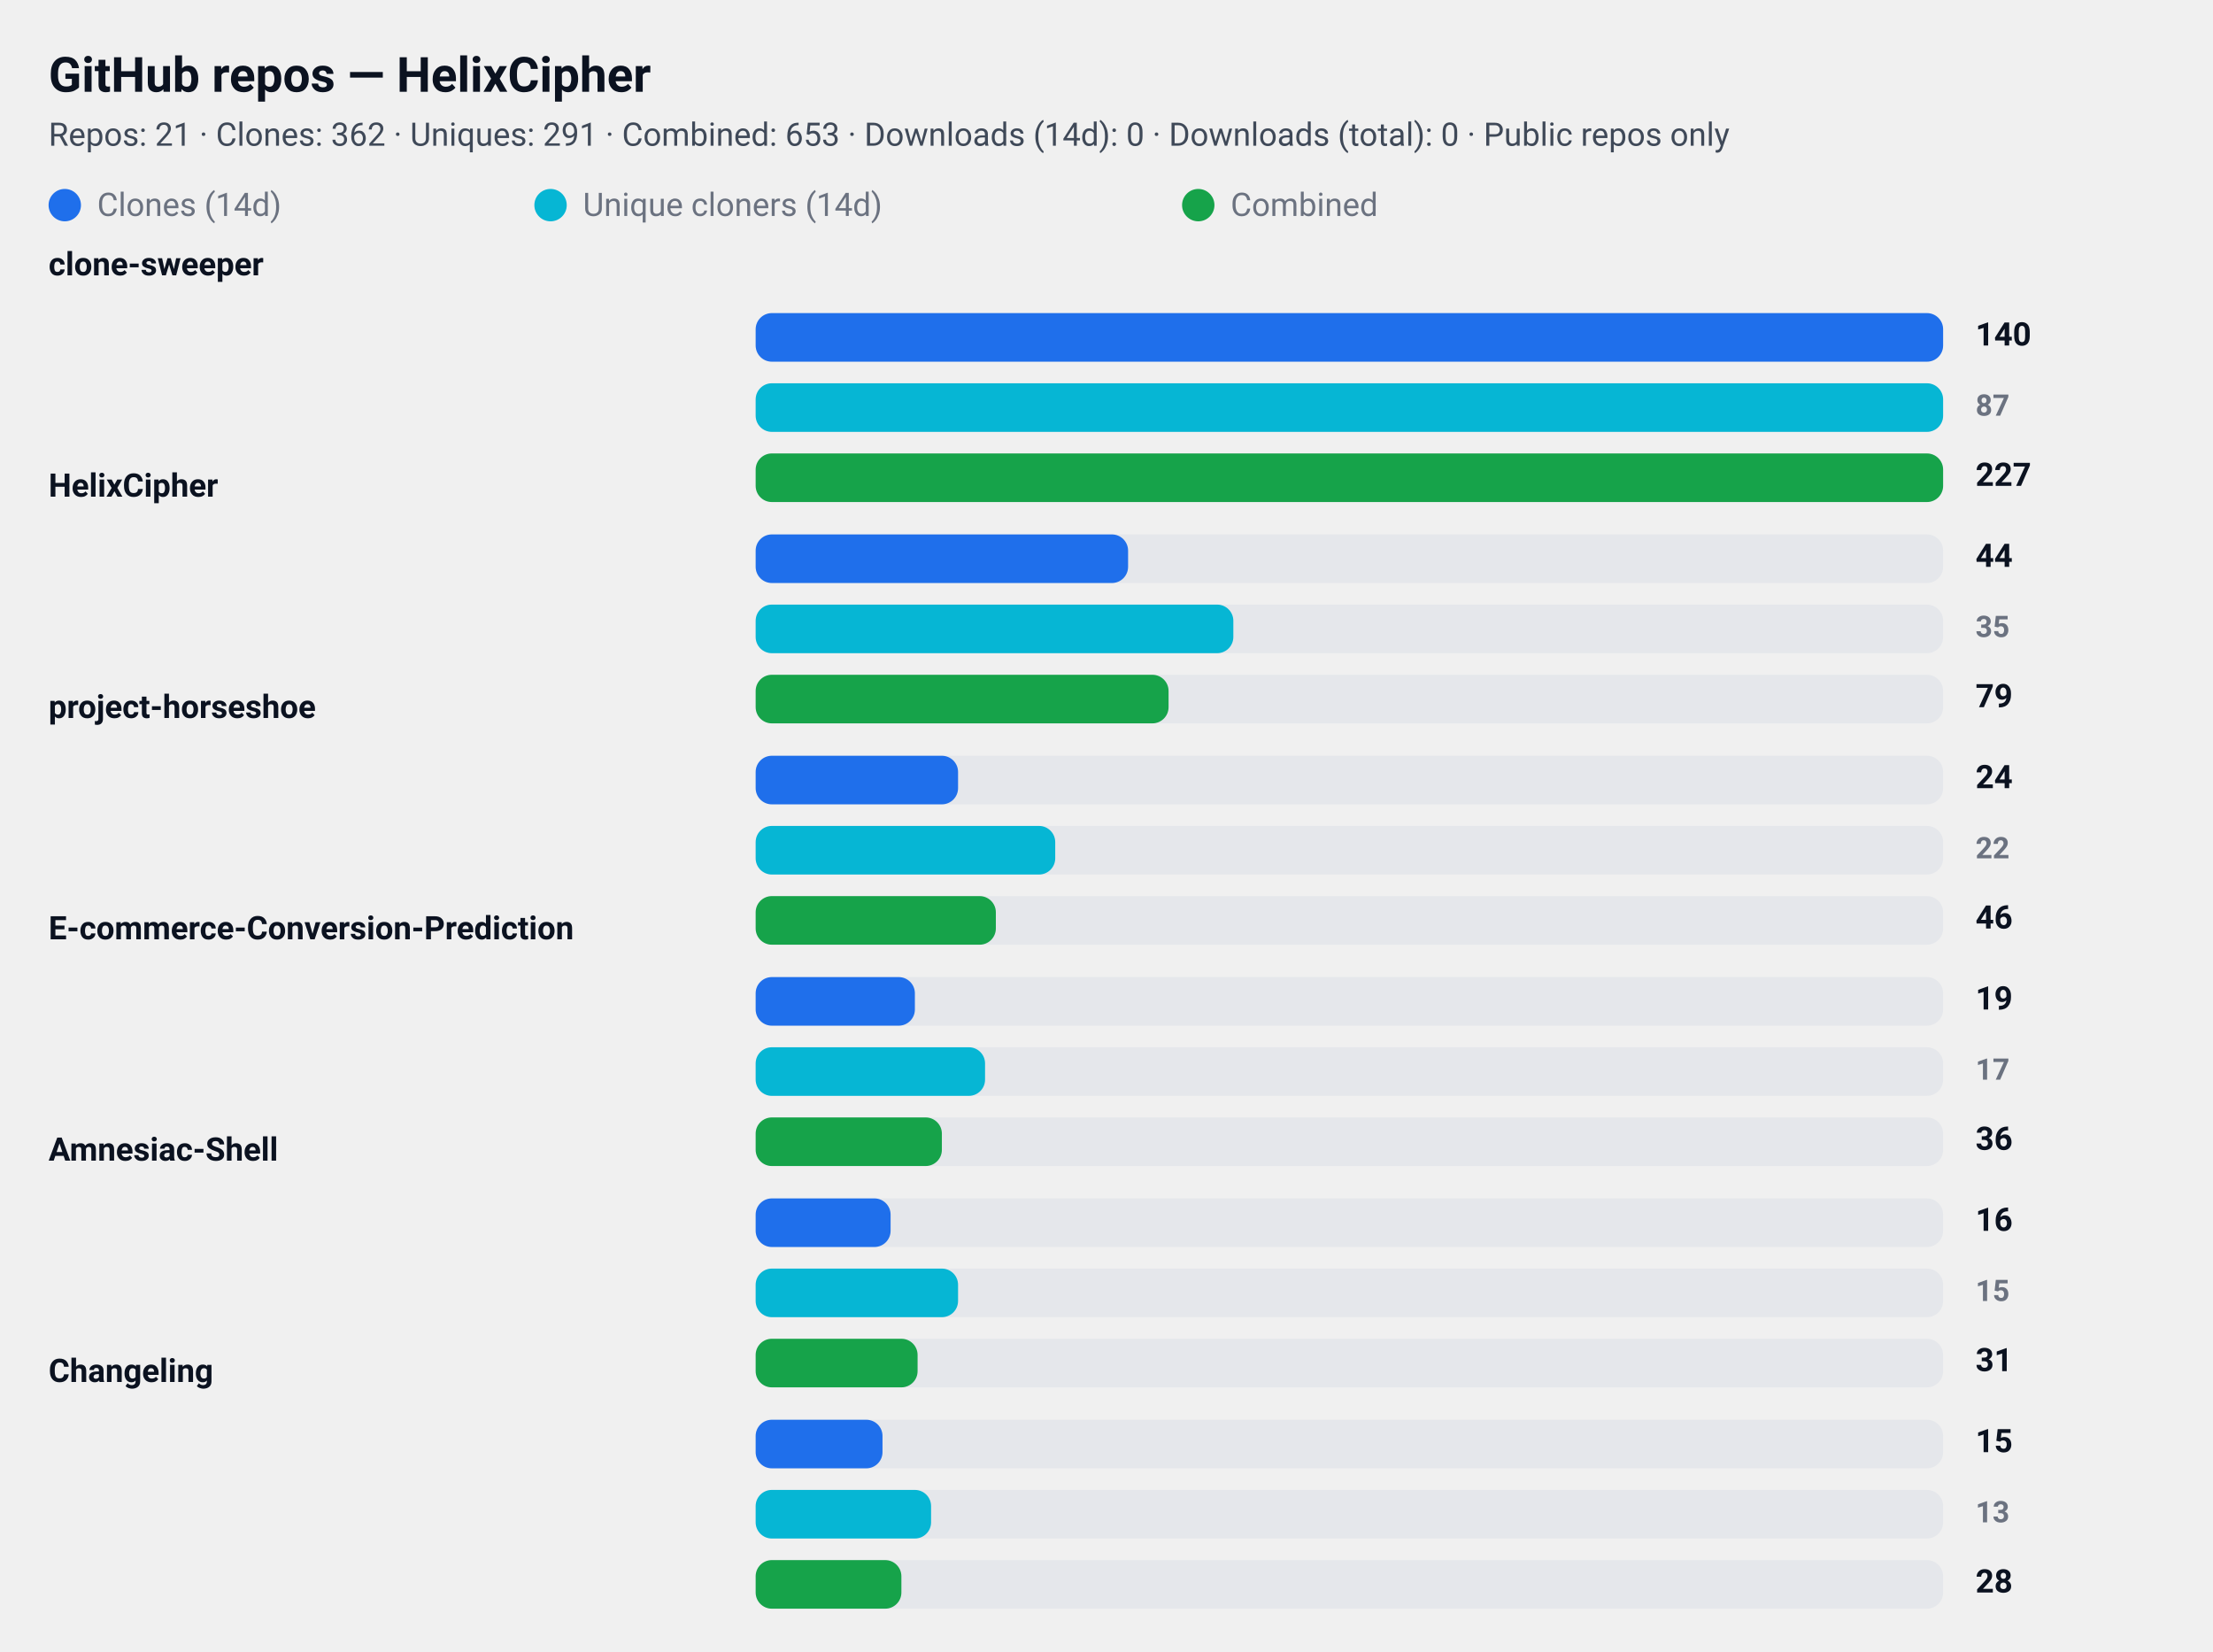
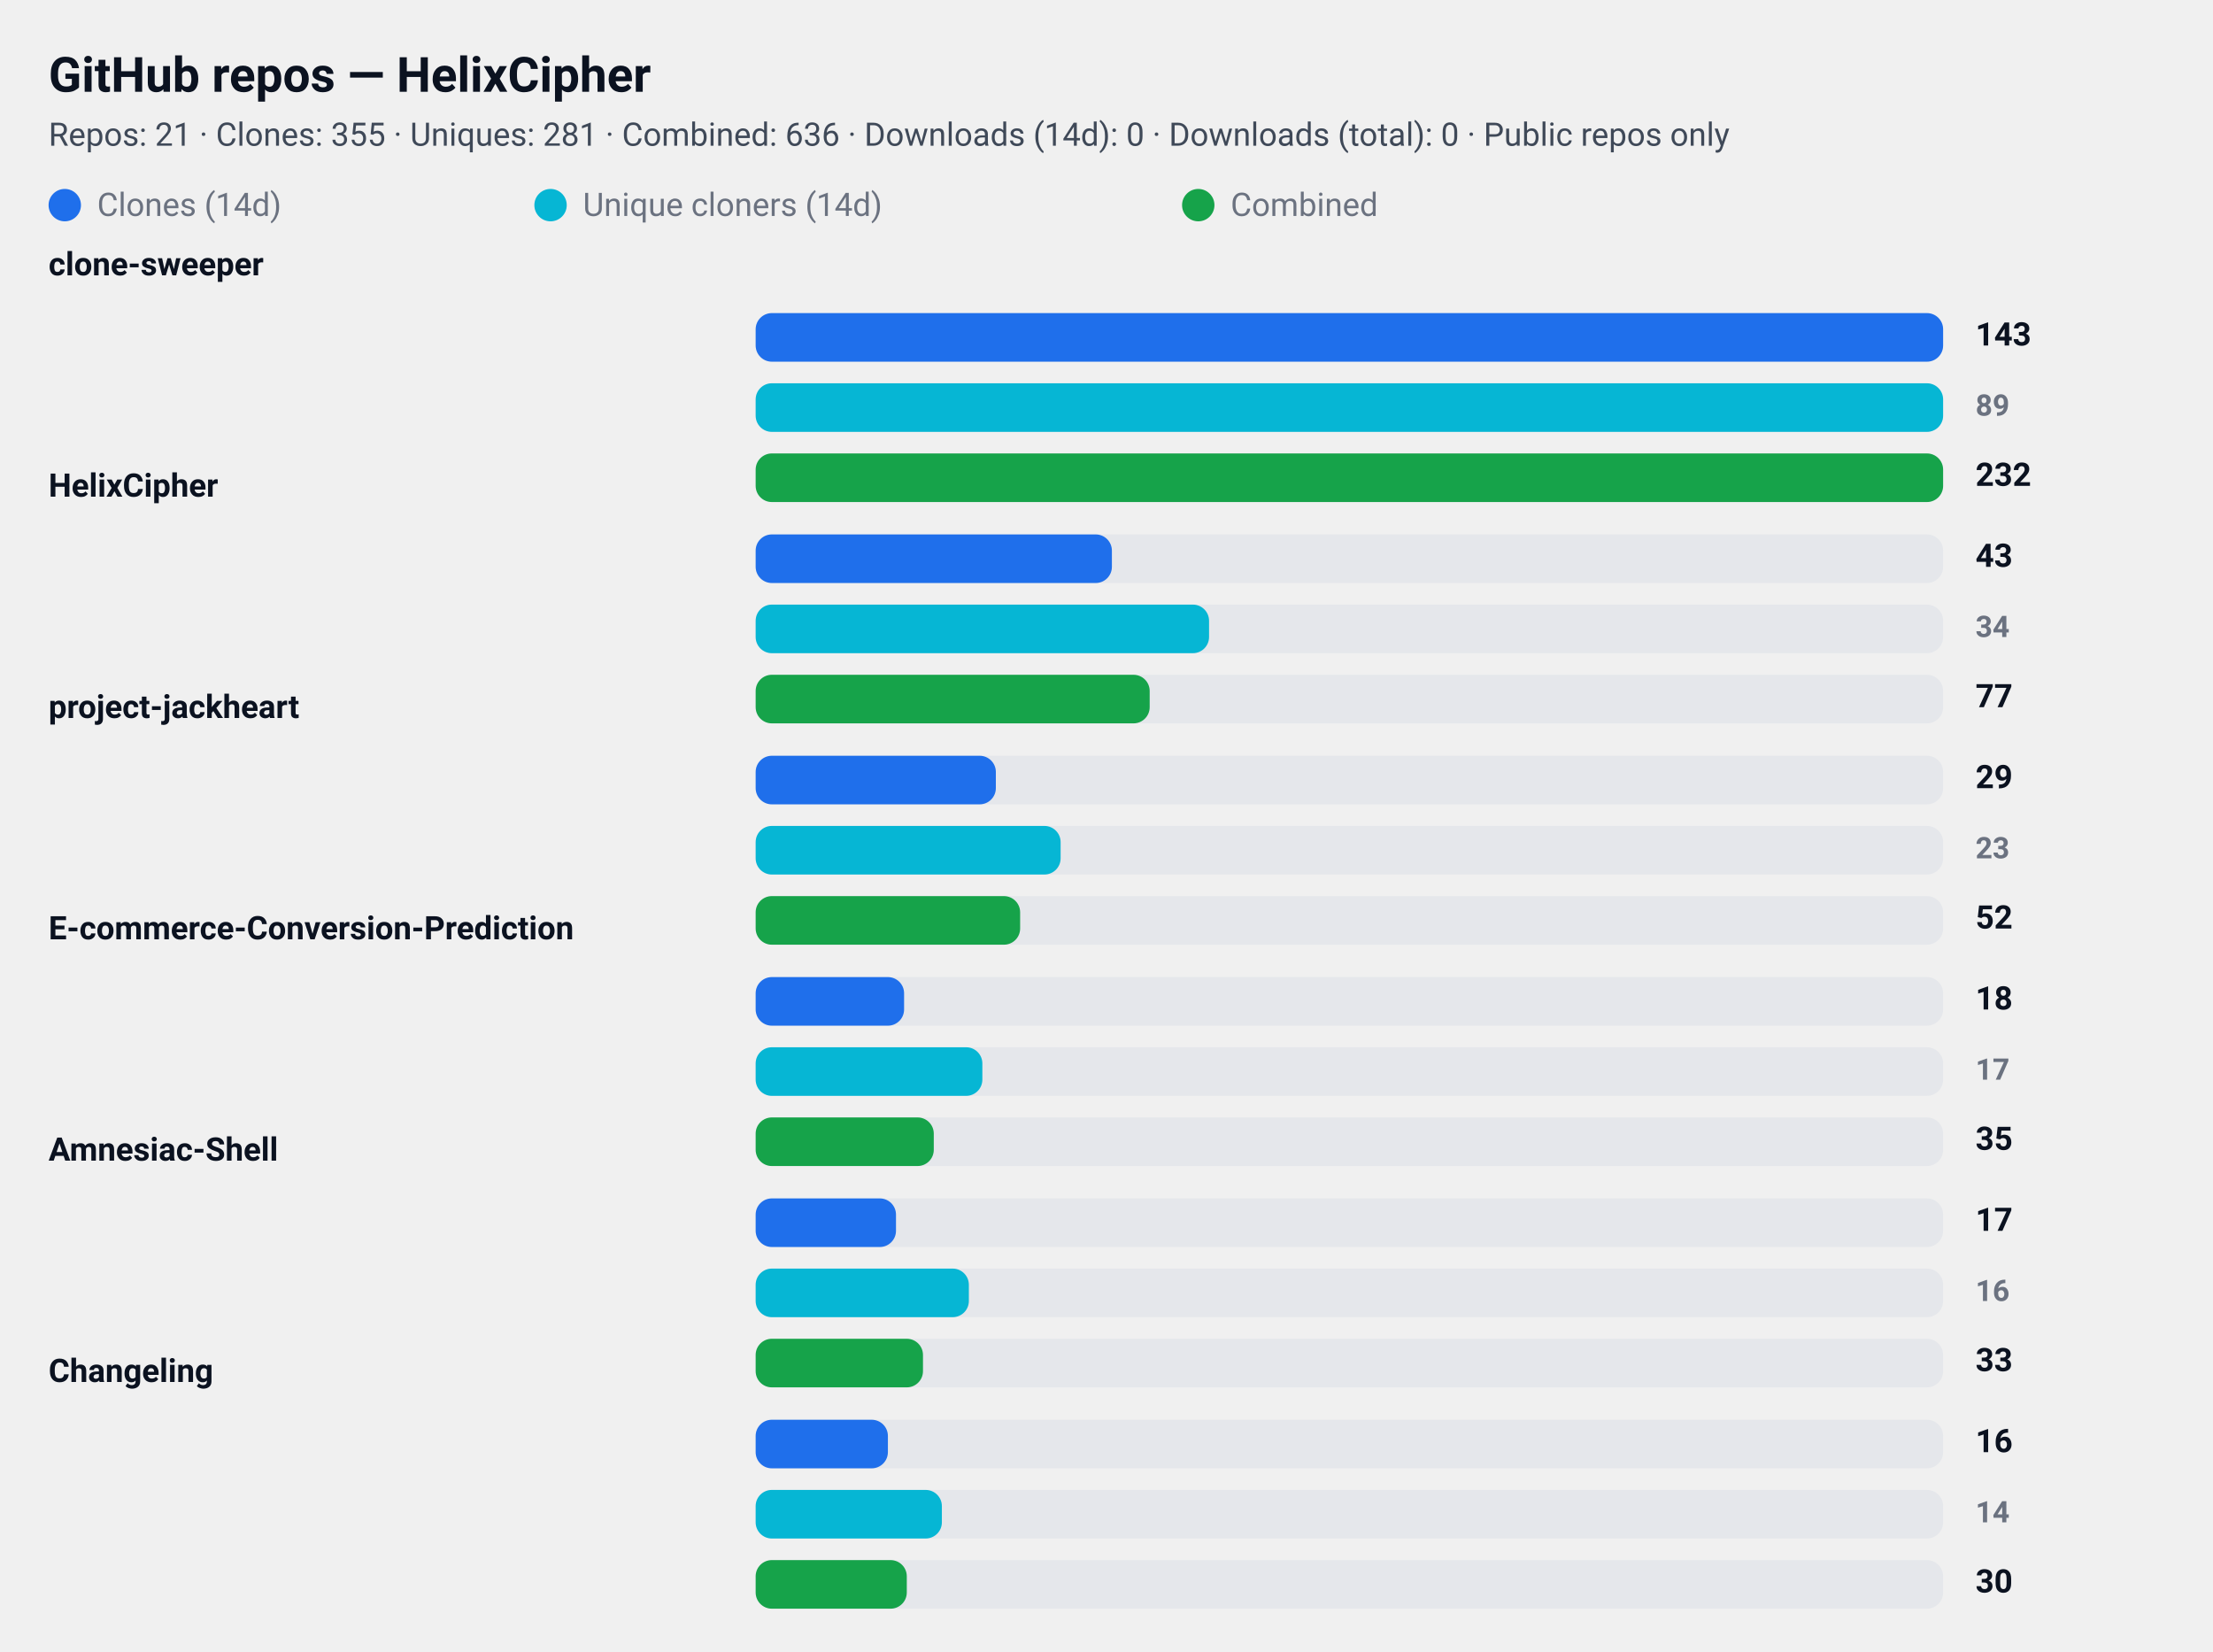
<svg xmlns="http://www.w3.org/2000/svg" width="820" height="612" viewBox="0 0 820 612" role="img" aria-label="GitHub repository clone statistics">
  <style>
  .card  { font-family: "Segoe UI", Roboto, "Helvetica Neue", Arial, sans-serif; }
  .title { font-weight: 700; font-size: 18px; fill: #0b1220; }
  .meta  { font-weight: 400; font-size: 12px; fill: #374151; opacity: 0.95; }
  .label { font-weight: 600; font-size: 12px; fill: #0b1220; }
  .count { font-weight: 700; font-size: 12px; fill: #0b1220; text-anchor: start; }
  .count-small { font-weight: 600; font-size: 11px; fill:#6b7280; text-anchor: start; }
  .muted { font-size:12px; fill:#6b7280; }

  .bar-clone { fill: #1f6feb; rx:6; }
  .bar-uniq  { fill: #06b6d4; rx:6; }
  .bar-comb  { fill: #16a34a; rx:6; }

  .bar-bg { fill: #e5e7eb; rx:6; }
  @media (prefers-color-scheme: dark) {
    .title, .meta, .label, .count, .count-small, .muted { fill: #ffffff; }
    .meta, .count-small { opacity: 0.9; }
  }
</style>
  <rect x="0" y="0" width="820" height="612" rx="12" fill="transparent" />
  <text x="18" y="34" class="title card">GitHub repos — HelixCipher</text>
-   <text x="18" y="54" class="meta card">Repos: 21 · Clones: 362 · Uniques: 291 · Combined: 653 · Downloads (14d): 0 · Downloads (total): 0 · Public repos only</text>
+   <text x="18" y="54" class="meta card">Repos: 21 · Clones: 355 · Uniques: 281 · Combined: 636 · Downloads (14d): 0 · Downloads (total): 0 · Public repos only</text>
  <g id="legend">
    <rect x="18" y="70" width="12" height="12" class="bar-clone" />
    <text x="36" y="80" class="muted card">Clones (14d)</text>
    <rect x="198" y="70" width="12" height="12" class="bar-uniq" />
    <text x="216" y="80" class="muted card">Unique cloners (14d)</text>
    <rect x="438" y="70" width="12" height="12" class="bar-comb" />
    <text x="456" y="80" class="muted card">Combined</text>
  </g>
  <text x="18" y="102" class="label card">clone-sweeper</text>
  <rect x="280" y="116" width="440" height="18" class="bar-bg" />
  <rect x="280" y="116" width="440" height="18" class="bar-clone" />
-   <text x="732" y="128" class="count card">140</text>
+   <text x="732" y="128" class="count card">143</text>
  <rect x="280" y="142" width="440" height="18" class="bar-bg" />
  <rect x="280" y="142" width="440" height="18" class="bar-uniq" />
-   <text x="732" y="154" class="count-small card">87</text>
+   <text x="732" y="154" class="count-small card">89</text>
  <rect x="280" y="168" width="440" height="18" class="bar-bg" />
  <rect x="280" y="168" width="440" height="18" class="bar-comb" />
-   <text x="732" y="180" class="count card">227</text>
+   <text x="732" y="180" class="count card">232</text>
  <text x="18" y="184" class="label card">HelixCipher</text>
  <rect x="280" y="198" width="440" height="18" class="bar-bg" />
-   <rect x="280" y="198" width="138" height="18" class="bar-clone" />
-   <text x="732" y="210" class="count card">44</text>
+   <rect x="280" y="198" width="132" height="18" class="bar-clone" />
+   <text x="732" y="210" class="count card">43</text>
  <rect x="280" y="224" width="440" height="18" class="bar-bg" />
-   <rect x="280" y="224" width="177" height="18" class="bar-uniq" />
-   <text x="732" y="236" class="count-small card">35</text>
+   <rect x="280" y="224" width="168" height="18" class="bar-uniq" />
+   <text x="732" y="236" class="count-small card">34</text>
  <rect x="280" y="250" width="440" height="18" class="bar-bg" />
-   <rect x="280" y="250" width="153" height="18" class="bar-comb" />
-   <text x="732" y="262" class="count card">79</text>
-   <text x="18" y="266" class="label card">project-horseshoe</text>
+   <rect x="280" y="250" width="146" height="18" class="bar-comb" />
+   <text x="732" y="262" class="count card">77</text>
+   <text x="18" y="266" class="label card">project-jackheart</text>
  <rect x="280" y="280" width="440" height="18" class="bar-bg" />
-   <rect x="280" y="280" width="75" height="18" class="bar-clone" />
-   <text x="732" y="292" class="count card">24</text>
+   <rect x="280" y="280" width="89" height="18" class="bar-clone" />
+   <text x="732" y="292" class="count card">29</text>
  <rect x="280" y="306" width="440" height="18" class="bar-bg" />
-   <rect x="280" y="306" width="111" height="18" class="bar-uniq" />
-   <text x="732" y="318" class="count-small card">22</text>
+   <rect x="280" y="306" width="113" height="18" class="bar-uniq" />
+   <text x="732" y="318" class="count-small card">23</text>
  <rect x="280" y="332" width="440" height="18" class="bar-bg" />
-   <rect x="280" y="332" width="89" height="18" class="bar-comb" />
-   <text x="732" y="344" class="count card">46</text>
+   <rect x="280" y="332" width="98" height="18" class="bar-comb" />
+   <text x="732" y="344" class="count card">52</text>
  <text x="18" y="348" class="label card">E-commerce-Conversion-Prediction</text>
  <rect x="280" y="362" width="440" height="18" class="bar-bg" />
-   <rect x="280" y="362" width="59" height="18" class="bar-clone" />
-   <text x="732" y="374" class="count card">19</text>
+   <rect x="280" y="362" width="55" height="18" class="bar-clone" />
+   <text x="732" y="374" class="count card">18</text>
  <rect x="280" y="388" width="440" height="18" class="bar-bg" />
-   <rect x="280" y="388" width="85" height="18" class="bar-uniq" />
+   <rect x="280" y="388" width="84" height="18" class="bar-uniq" />
  <text x="732" y="400" class="count-small card">17</text>
  <rect x="280" y="414" width="440" height="18" class="bar-bg" />
-   <rect x="280" y="414" width="69" height="18" class="bar-comb" />
-   <text x="732" y="426" class="count card">36</text>
+   <rect x="280" y="414" width="66" height="18" class="bar-comb" />
+   <text x="732" y="426" class="count card">35</text>
  <text x="18" y="430" class="label card">Amnesiac-Shell</text>
  <rect x="280" y="444" width="440" height="18" class="bar-bg" />
-   <rect x="280" y="444" width="50" height="18" class="bar-clone" />
-   <text x="732" y="456" class="count card">16</text>
+   <rect x="280" y="444" width="52" height="18" class="bar-clone" />
+   <text x="732" y="456" class="count card">17</text>
  <rect x="280" y="470" width="440" height="18" class="bar-bg" />
-   <rect x="280" y="470" width="75" height="18" class="bar-uniq" />
-   <text x="732" y="482" class="count-small card">15</text>
+   <rect x="280" y="470" width="79" height="18" class="bar-uniq" />
+   <text x="732" y="482" class="count-small card">16</text>
  <rect x="280" y="496" width="440" height="18" class="bar-bg" />
-   <rect x="280" y="496" width="60" height="18" class="bar-comb" />
-   <text x="732" y="508" class="count card">31</text>
+   <rect x="280" y="496" width="62" height="18" class="bar-comb" />
+   <text x="732" y="508" class="count card">33</text>
  <text x="18" y="512" class="label card">Changeling</text>
  <rect x="280" y="526" width="440" height="18" class="bar-bg" />
-   <rect x="280" y="526" width="47" height="18" class="bar-clone" />
-   <text x="732" y="538" class="count card">15</text>
+   <rect x="280" y="526" width="49" height="18" class="bar-clone" />
+   <text x="732" y="538" class="count card">16</text>
  <rect x="280" y="552" width="440" height="18" class="bar-bg" />
-   <rect x="280" y="552" width="65" height="18" class="bar-uniq" />
-   <text x="732" y="564" class="count-small card">13</text>
+   <rect x="280" y="552" width="69" height="18" class="bar-uniq" />
+   <text x="732" y="564" class="count-small card">14</text>
  <rect x="280" y="578" width="440" height="18" class="bar-bg" />
-   <rect x="280" y="578" width="54" height="18" class="bar-comb" />
-   <text x="732" y="590" class="count card">28</text>
+   <rect x="280" y="578" width="56" height="18" class="bar-comb" />
+   <text x="732" y="590" class="count card">30</text>
</svg>
